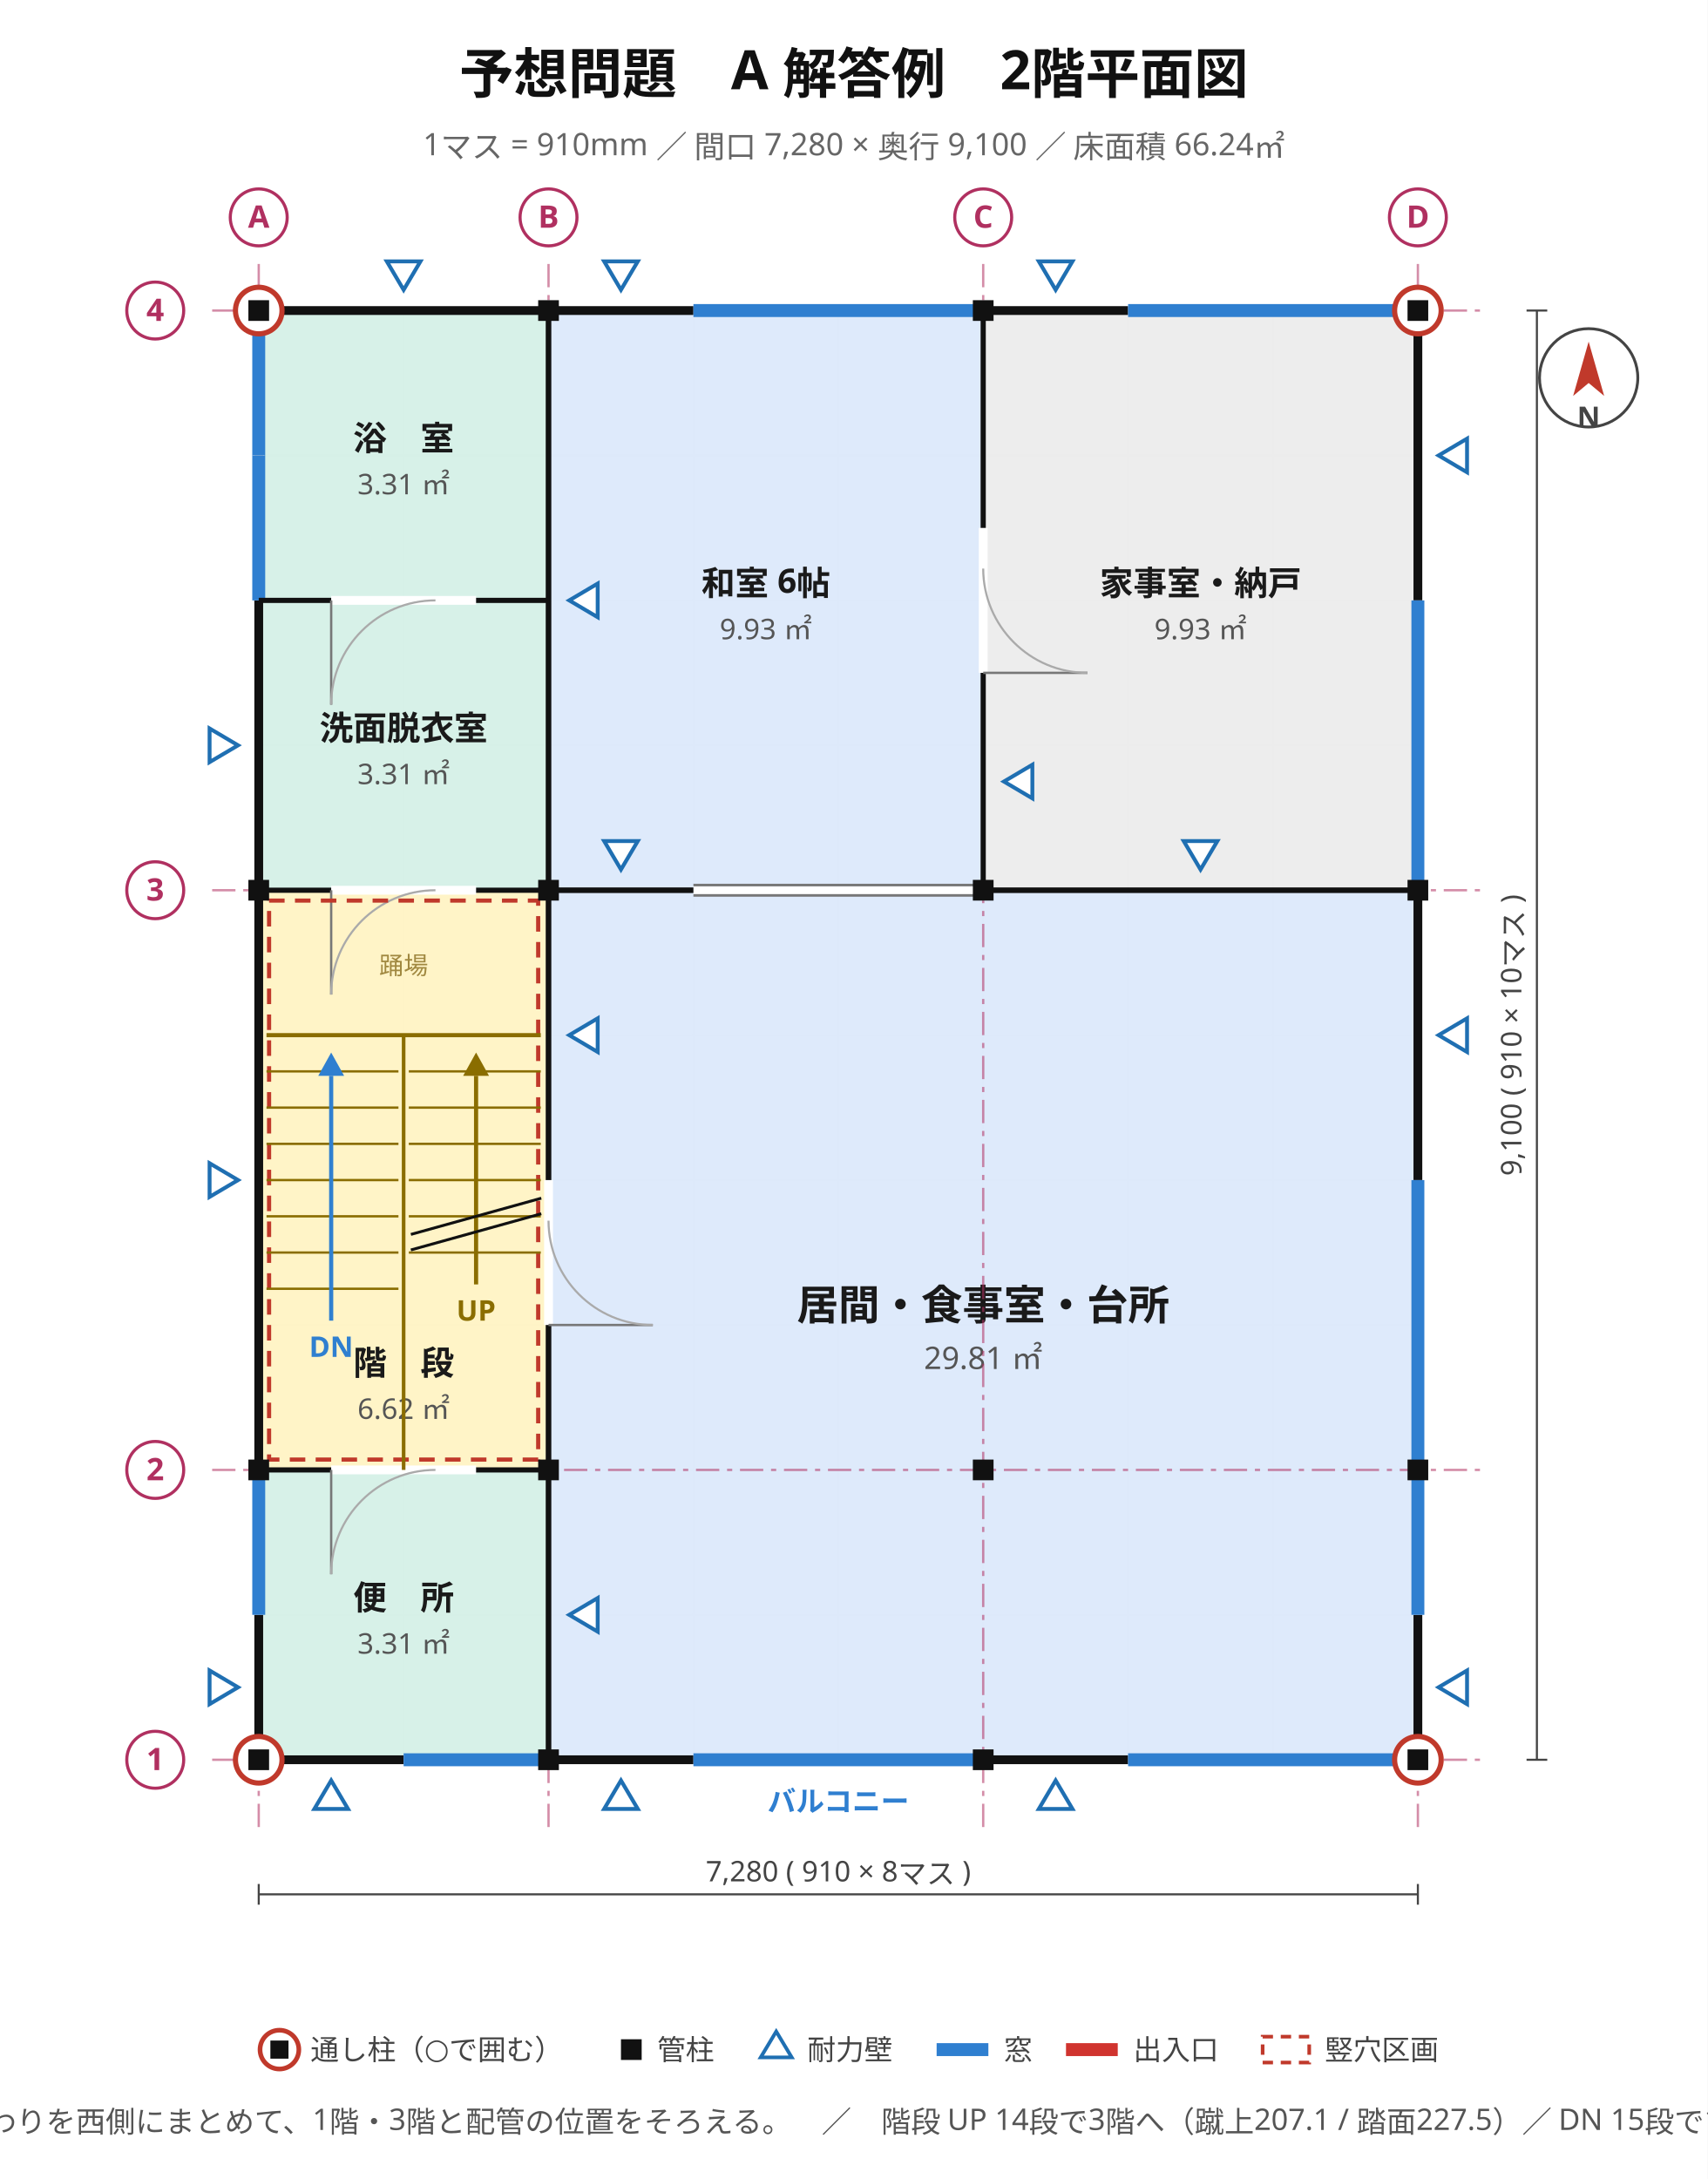
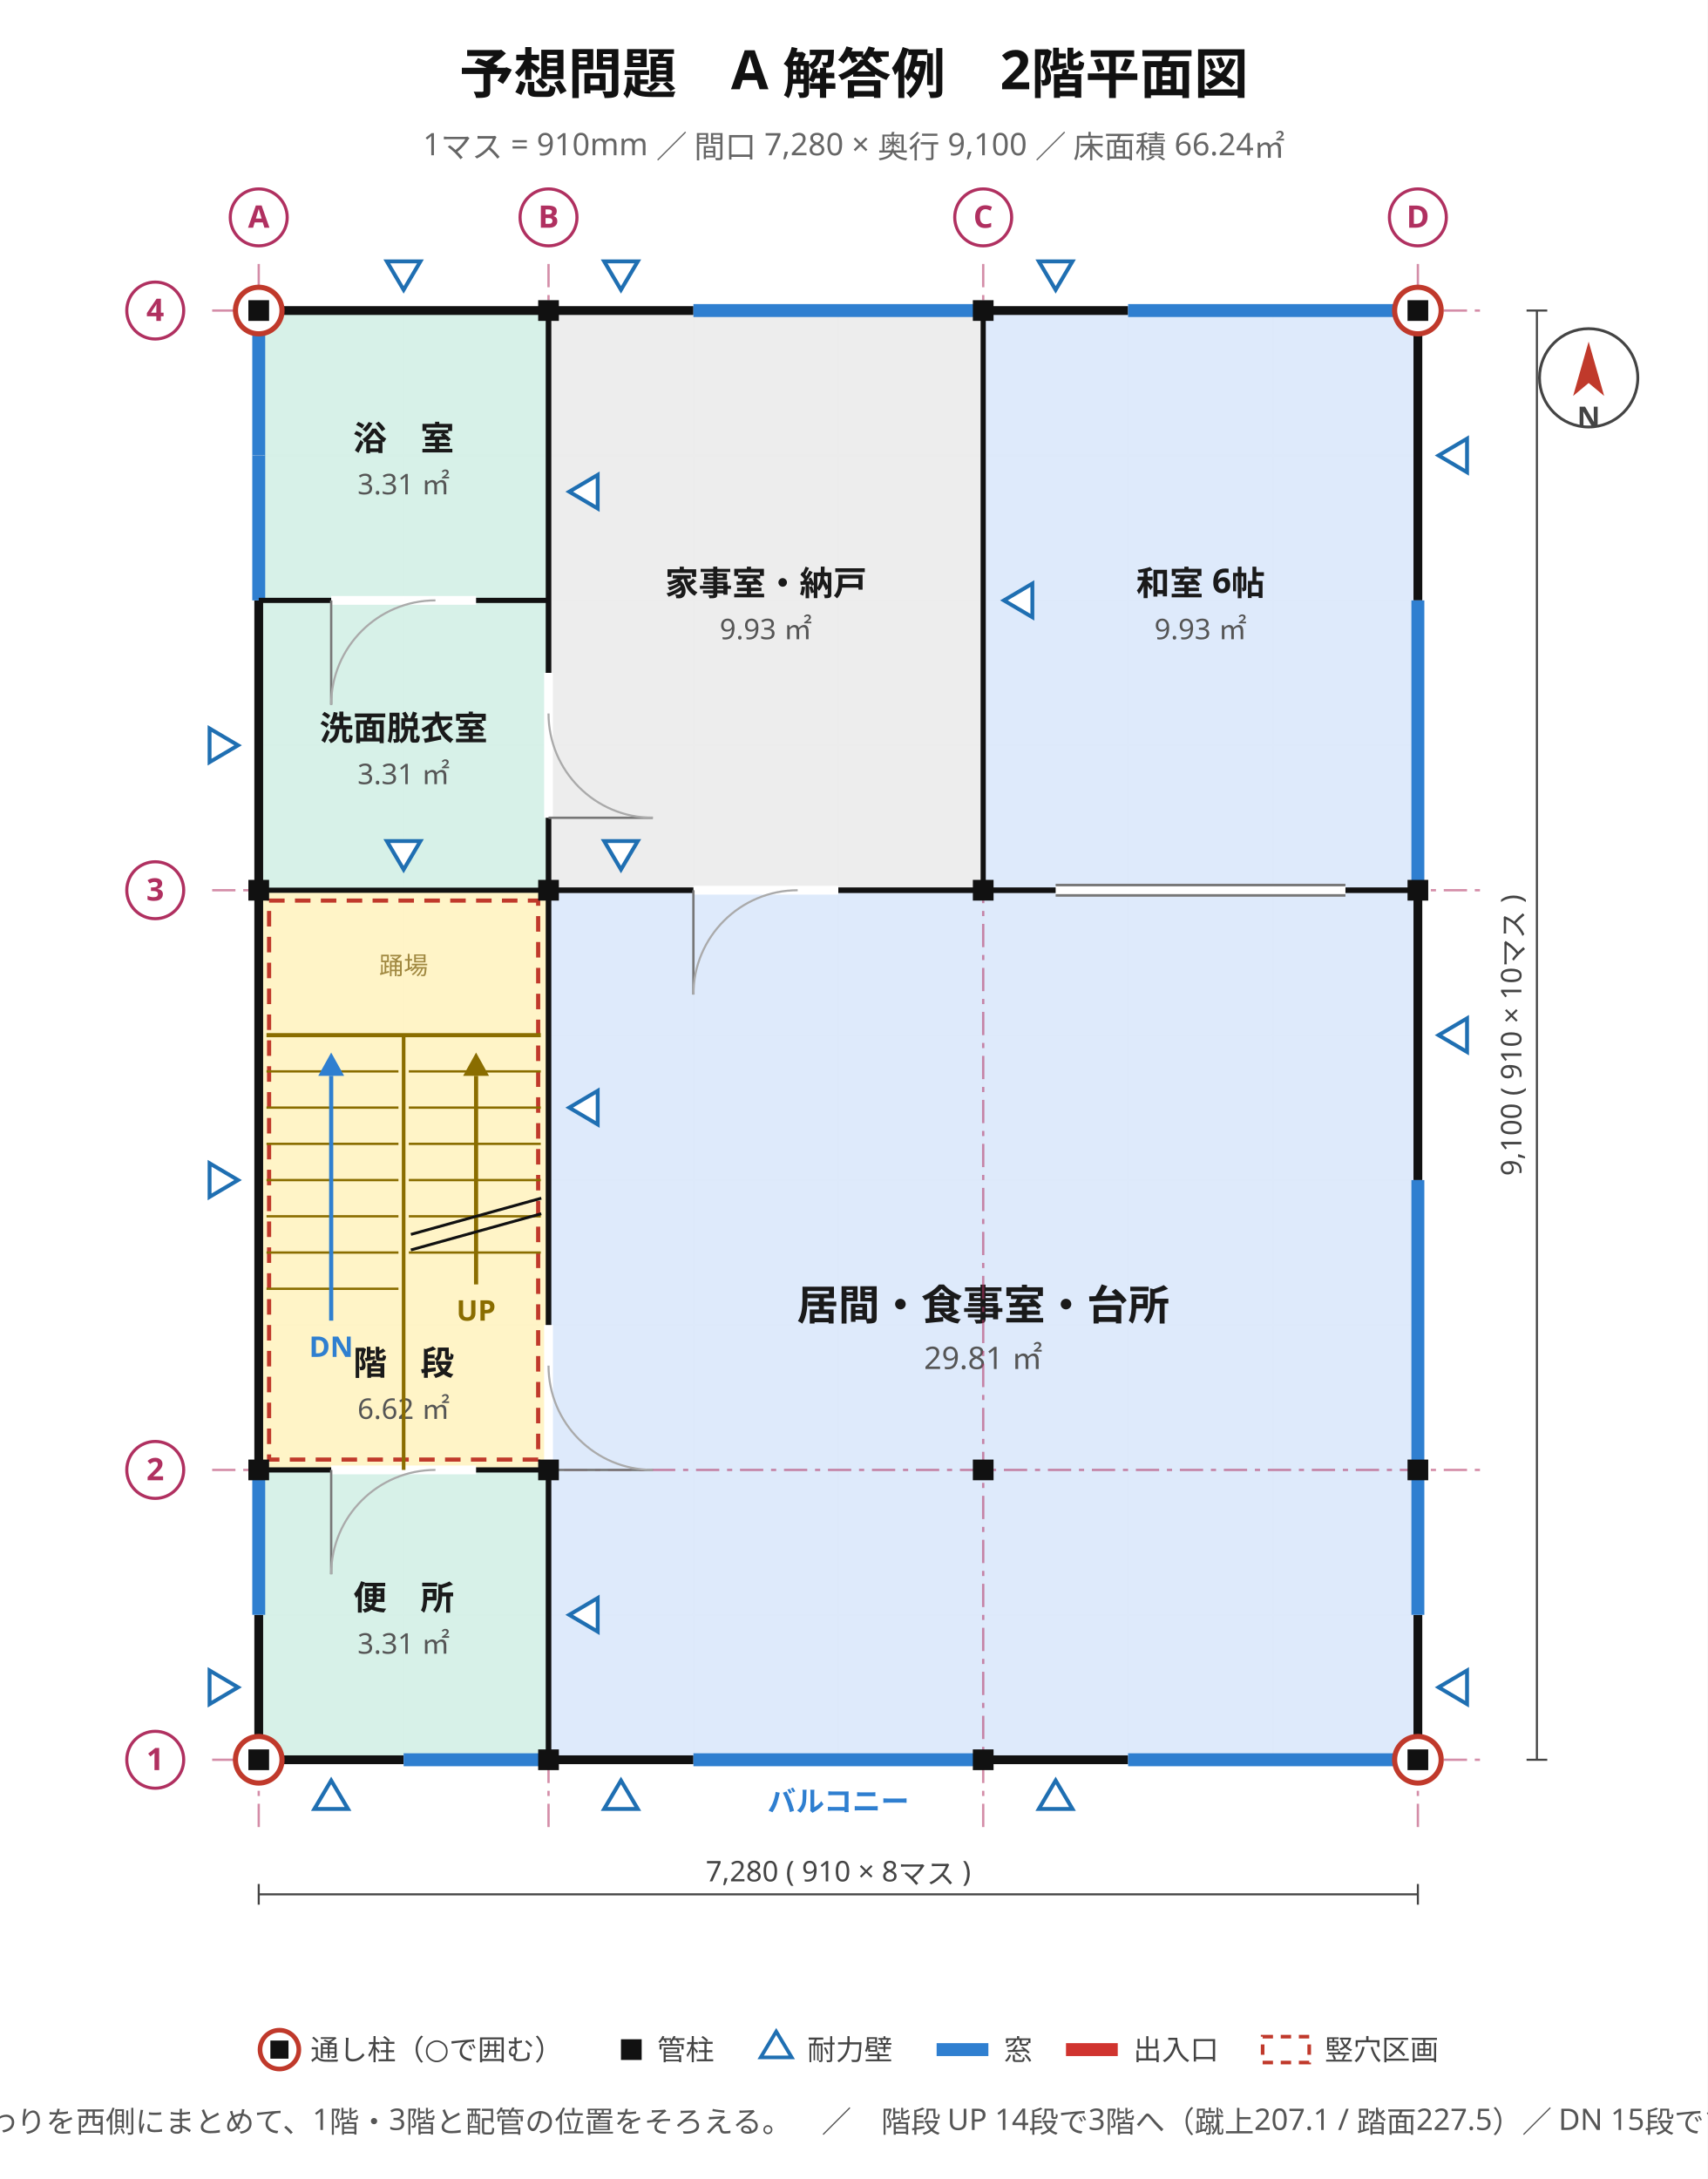
<svg xmlns="http://www.w3.org/2000/svg" viewBox="0 0 660 842" width="660" height="842" font-family="'Hiragino Sans','Hiragino Kaku Gothic ProN','Noto Sans JP','Yu Gothic',Meiryo,'IPAGothic',sans-serif">
  <rect width="660" height="842" fill="#ffffff" />
  <text x="330" y="36" font-size="21" text-anchor="middle" fill="#111" font-weight="700" font-family="'Hiragino Sans','Hiragino Kaku Gothic ProN','Noto Sans JP','Yu Gothic',Meiryo,'IPAGothic',sans-serif">予想問題　A 解答例　2階平面図</text>
  <text x="330" y="60" font-size="12" text-anchor="middle" fill="#666" font-weight="400" font-family="'Hiragino Sans','Hiragino Kaku Gothic ProN','Noto Sans JP','Yu Gothic',Meiryo,'IPAGothic',sans-serif">1マス = 910mm ／ 間口 7,280 × 奥行 9,100 ／ 床面積 66.24㎡</text>
  <line x1="100" y1="120" x2="100" y2="680" stroke="#e8e8e8" stroke-width="0.7" />
  <line x1="156" y1="120" x2="156" y2="680" stroke="#e8e8e8" stroke-width="0.7" />
  <line x1="212" y1="120" x2="212" y2="680" stroke="#e8e8e8" stroke-width="0.7" />
  <line x1="268" y1="120" x2="268" y2="680" stroke="#e8e8e8" stroke-width="0.7" />
  <line x1="324" y1="120" x2="324" y2="680" stroke="#e8e8e8" stroke-width="0.7" />
  <line x1="380" y1="120" x2="380" y2="680" stroke="#e8e8e8" stroke-width="0.7" />
  <line x1="436" y1="120" x2="436" y2="680" stroke="#e8e8e8" stroke-width="0.7" />
  <line x1="492" y1="120" x2="492" y2="680" stroke="#e8e8e8" stroke-width="0.7" />
  <line x1="548" y1="120" x2="548" y2="680" stroke="#e8e8e8" stroke-width="0.7" />
  <line x1="100" y1="680" x2="548" y2="680" stroke="#e8e8e8" stroke-width="0.7" />
  <line x1="100" y1="624" x2="548" y2="624" stroke="#e8e8e8" stroke-width="0.7" />
  <line x1="100" y1="568" x2="548" y2="568" stroke="#e8e8e8" stroke-width="0.7" />
  <line x1="100" y1="512" x2="548" y2="512" stroke="#e8e8e8" stroke-width="0.7" />
  <line x1="100" y1="456" x2="548" y2="456" stroke="#e8e8e8" stroke-width="0.7" />
  <line x1="100" y1="400" x2="548" y2="400" stroke="#e8e8e8" stroke-width="0.7" />
  <line x1="100" y1="344" x2="548" y2="344" stroke="#e8e8e8" stroke-width="0.7" />
  <line x1="100" y1="288" x2="548" y2="288" stroke="#e8e8e8" stroke-width="0.7" />
  <line x1="100" y1="232" x2="548" y2="232" stroke="#e8e8e8" stroke-width="0.7" />
  <line x1="100" y1="176" x2="548" y2="176" stroke="#e8e8e8" stroke-width="0.7" />
  <line x1="100" y1="120" x2="548" y2="120" stroke="#e8e8e8" stroke-width="0.7" />
  <rect x="100" y="568" width="112" height="112" fill="#d5f0e7" stroke="#2f9077" stroke-width="1.2" opacity="0.95" />
  <text x="156" y="622" font-size="13" text-anchor="middle" fill="#1a1a1a" font-weight="700" font-family="'Hiragino Sans','Hiragino Kaku Gothic ProN','Noto Sans JP','Yu Gothic',Meiryo,'IPAGothic',sans-serif">便　所</text>
  <text x="156" y="639" font-size="11" text-anchor="middle" fill="#555" font-weight="400" font-family="'Hiragino Sans','Hiragino Kaku Gothic ProN','Noto Sans JP','Yu Gothic',Meiryo,'IPAGothic',sans-serif">3.31 ㎡</text>
  <rect x="100" y="344" width="112" height="224" fill="#fff3c4" stroke="#bb9508" stroke-width="1.2" opacity="0.95" />
  <text x="156" y="531.28" font-size="13" text-anchor="middle" fill="#1a1a1a" font-weight="700" font-family="'Hiragino Sans','Hiragino Kaku Gothic ProN','Noto Sans JP','Yu Gothic',Meiryo,'IPAGothic',sans-serif">階　段</text>
  <text x="156" y="548.28" font-size="11" text-anchor="middle" fill="#555" font-weight="400" font-family="'Hiragino Sans','Hiragino Kaku Gothic ProN','Noto Sans JP','Yu Gothic',Meiryo,'IPAGothic',sans-serif">6.62 ㎡</text>
  <rect x="100" y="232" width="112" height="112" fill="#d5f0e7" stroke="#2f9077" stroke-width="1.2" opacity="0.95" />
  <text x="156" y="286" font-size="13" text-anchor="middle" fill="#1a1a1a" font-weight="700" font-family="'Hiragino Sans','Hiragino Kaku Gothic ProN','Noto Sans JP','Yu Gothic',Meiryo,'IPAGothic',sans-serif">洗面脱衣室</text>
  <text x="156" y="303" font-size="11" text-anchor="middle" fill="#555" font-weight="400" font-family="'Hiragino Sans','Hiragino Kaku Gothic ProN','Noto Sans JP','Yu Gothic',Meiryo,'IPAGothic',sans-serif">3.31 ㎡</text>
  <rect x="100" y="120" width="112" height="112" fill="#d5f0e7" stroke="#2f9077" stroke-width="1.2" opacity="0.95" />
  <text x="156" y="174" font-size="13" text-anchor="middle" fill="#1a1a1a" font-weight="700" font-family="'Hiragino Sans','Hiragino Kaku Gothic ProN','Noto Sans JP','Yu Gothic',Meiryo,'IPAGothic',sans-serif">浴　室</text>
  <text x="156" y="191" font-size="11" text-anchor="middle" fill="#555" font-weight="400" font-family="'Hiragino Sans','Hiragino Kaku Gothic ProN','Noto Sans JP','Yu Gothic',Meiryo,'IPAGothic',sans-serif">3.31 ㎡</text>
  <rect x="212" y="344" width="336" height="336" fill="#dce9fb" stroke="#4a76b8" stroke-width="1.2" opacity="0.95" />
  <text x="380" y="510" font-size="16" text-anchor="middle" fill="#1a1a1a" font-weight="700" font-family="'Hiragino Sans','Hiragino Kaku Gothic ProN','Noto Sans JP','Yu Gothic',Meiryo,'IPAGothic',sans-serif">居間・食事室・台所</text>
  <text x="380" y="529" font-size="12" text-anchor="middle" fill="#555" font-weight="400" font-family="'Hiragino Sans','Hiragino Kaku Gothic ProN','Noto Sans JP','Yu Gothic',Meiryo,'IPAGothic',sans-serif">29.81 ㎡</text>
-   <rect x="212" y="120" width="168" height="224" fill="#dce9fb" stroke="#4a76b8" stroke-width="1.2" opacity="0.95" />
-   <text x="296" y="230" font-size="13" text-anchor="middle" fill="#1a1a1a" font-weight="700" font-family="'Hiragino Sans','Hiragino Kaku Gothic ProN','Noto Sans JP','Yu Gothic',Meiryo,'IPAGothic',sans-serif">和室 6帖</text>
+   <rect x="380" y="120" width="168" height="224" fill="#dce9fb" stroke="#4a76b8" stroke-width="1.2" opacity="0.95" />
+   <text x="464" y="230" font-size="13" text-anchor="middle" fill="#1a1a1a" font-weight="700" font-family="'Hiragino Sans','Hiragino Kaku Gothic ProN','Noto Sans JP','Yu Gothic',Meiryo,'IPAGothic',sans-serif">和室 6帖</text>
+   <text x="464" y="247" font-size="11" text-anchor="middle" fill="#555" font-weight="400" font-family="'Hiragino Sans','Hiragino Kaku Gothic ProN','Noto Sans JP','Yu Gothic',Meiryo,'IPAGothic',sans-serif">9.93 ㎡</text>
+   <rect x="212" y="120" width="168" height="224" fill="#ececec" stroke="#8a8a8a" stroke-width="1.2" opacity="0.95" />
+   <text x="296" y="230" font-size="13" text-anchor="middle" fill="#1a1a1a" font-weight="700" font-family="'Hiragino Sans','Hiragino Kaku Gothic ProN','Noto Sans JP','Yu Gothic',Meiryo,'IPAGothic',sans-serif">家事室・納戸</text>
  <text x="296" y="247" font-size="11" text-anchor="middle" fill="#555" font-weight="400" font-family="'Hiragino Sans','Hiragino Kaku Gothic ProN','Noto Sans JP','Yu Gothic',Meiryo,'IPAGothic',sans-serif">9.93 ㎡</text>
-   <rect x="380" y="120" width="168" height="224" fill="#ececec" stroke="#8a8a8a" stroke-width="1.2" opacity="0.95" />
-   <text x="464" y="230" font-size="13" text-anchor="middle" fill="#1a1a1a" font-weight="700" font-family="'Hiragino Sans','Hiragino Kaku Gothic ProN','Noto Sans JP','Yu Gothic',Meiryo,'IPAGothic',sans-serif">家事室・納戸</text>
-   <text x="464" y="247" font-size="11" text-anchor="middle" fill="#555" font-weight="400" font-family="'Hiragino Sans','Hiragino Kaku Gothic ProN','Noto Sans JP','Yu Gothic',Meiryo,'IPAGothic',sans-serif">9.93 ㎡</text>
  <line x1="100" y1="102" x2="100" y2="706" stroke="#b03060" stroke-width="0.9" stroke-dasharray="9 3 2 3" opacity="0.55" />
  <line x1="212" y1="102" x2="212" y2="706" stroke="#b03060" stroke-width="0.9" stroke-dasharray="9 3 2 3" opacity="0.55" />
  <line x1="380" y1="102" x2="380" y2="706" stroke="#b03060" stroke-width="0.9" stroke-dasharray="9 3 2 3" opacity="0.55" />
  <line x1="548" y1="102" x2="548" y2="706" stroke="#b03060" stroke-width="0.9" stroke-dasharray="9 3 2 3" opacity="0.55" />
  <line x1="82" y1="680" x2="574" y2="680" stroke="#b03060" stroke-width="0.9" stroke-dasharray="9 3 2 3" opacity="0.55" />
  <line x1="82" y1="568" x2="574" y2="568" stroke="#b03060" stroke-width="0.9" stroke-dasharray="9 3 2 3" opacity="0.55" />
  <line x1="82" y1="344" x2="574" y2="344" stroke="#b03060" stroke-width="0.9" stroke-dasharray="9 3 2 3" opacity="0.55" />
  <line x1="82" y1="120" x2="574" y2="120" stroke="#b03060" stroke-width="0.9" stroke-dasharray="9 3 2 3" opacity="0.55" />
  <rect x="100" y="120" width="448" height="560" stroke="#111" stroke-width="3.4" fill="none" />
  <line x1="268" y1="680" x2="380" y2="680" stroke="#ffffff" stroke-width="4.2" />
  <line x1="268" y1="680" x2="380" y2="680" stroke="#2f7fd0" stroke-width="5.0" />
  <text x="324" y="700" font-size="11" text-anchor="middle" fill="#2f7fd0" font-weight="700" font-family="'Hiragino Sans','Hiragino Kaku Gothic ProN','Noto Sans JP','Yu Gothic',Meiryo,'IPAGothic',sans-serif">バルコニー</text>
  <line x1="436" y1="680" x2="548" y2="680" stroke="#ffffff" stroke-width="4.2" />
  <line x1="436" y1="680" x2="548" y2="680" stroke="#2f7fd0" stroke-width="5.0" />
  <line x1="156" y1="680" x2="212" y2="680" stroke="#ffffff" stroke-width="4.2" />
  <line x1="156" y1="680" x2="212" y2="680" stroke="#2f7fd0" stroke-width="5.0" />
  <line x1="548" y1="624" x2="548" y2="568" stroke="#ffffff" stroke-width="4.2" />
  <line x1="548" y1="624" x2="548" y2="568" stroke="#2f7fd0" stroke-width="5.0" />
  <line x1="548" y1="568" x2="548" y2="456" stroke="#ffffff" stroke-width="4.2" />
  <line x1="548" y1="568" x2="548" y2="456" stroke="#2f7fd0" stroke-width="5.0" />
  <line x1="548" y1="344" x2="548" y2="232" stroke="#ffffff" stroke-width="4.2" />
  <line x1="548" y1="344" x2="548" y2="232" stroke="#2f7fd0" stroke-width="5.0" />
  <line x1="268" y1="120" x2="380" y2="120" stroke="#ffffff" stroke-width="4.2" />
  <line x1="268" y1="120" x2="380" y2="120" stroke="#2f7fd0" stroke-width="5.0" />
  <line x1="436" y1="120" x2="548" y2="120" stroke="#ffffff" stroke-width="4.2" />
  <line x1="436" y1="120" x2="548" y2="120" stroke="#2f7fd0" stroke-width="5.0" />
  <line x1="100" y1="624" x2="100" y2="568" stroke="#ffffff" stroke-width="4.2" />
  <line x1="100" y1="624" x2="100" y2="568" stroke="#2f7fd0" stroke-width="5.0" />
  <line x1="100" y1="232" x2="100" y2="176" stroke="#ffffff" stroke-width="4.2" />
  <line x1="100" y1="232" x2="100" y2="176" stroke="#2f7fd0" stroke-width="5.0" />
  <line x1="100" y1="176" x2="100" y2="120" stroke="#ffffff" stroke-width="4.2" />
  <line x1="100" y1="176" x2="100" y2="120" stroke="#2f7fd0" stroke-width="5.0" />
-   <line x1="212" y1="344" x2="212" y2="232" stroke="#111" stroke-width="2.0" />
-   <line x1="100" y1="344" x2="212" y2="344" stroke="#111" stroke-width="2.0" />
-   <line x1="380" y1="344" x2="380" y2="120" stroke="#111" stroke-width="2.0" />
-   <line x1="100" y1="568" x2="212" y2="568" stroke="#111" stroke-width="2.0" />
-   <line x1="100" y1="232" x2="212" y2="232" stroke="#111" stroke-width="2.0" />
-   <line x1="212" y1="344" x2="548" y2="344" stroke="#111" stroke-width="2.0" />
-   <line x1="212" y1="344" x2="380" y2="344" stroke="#111" stroke-width="2.0" />
-   <line x1="212" y1="344" x2="212" y2="120" stroke="#111" stroke-width="2.0" />
-   <line x1="212" y1="680" x2="212" y2="344" stroke="#111" stroke-width="2.0" />
-   <line x1="212" y1="568" x2="212" y2="344" stroke="#111" stroke-width="2.0" />
  <line x1="212" y1="232" x2="212" y2="120" stroke="#111" stroke-width="2.0" />
  <line x1="212" y1="680" x2="212" y2="568" stroke="#111" stroke-width="2.0" />
+   <line x1="100" y1="344" x2="212" y2="344" stroke="#111" stroke-width="2.0" />
+   <line x1="212" y1="344" x2="380" y2="344" stroke="#111" stroke-width="2.0" />
+   <line x1="212" y1="344" x2="548" y2="344" stroke="#111" stroke-width="2.0" />
+   <line x1="100" y1="568" x2="212" y2="568" stroke="#111" stroke-width="2.0" />
+   <line x1="212" y1="344" x2="212" y2="232" stroke="#111" stroke-width="2.0" />
+   <line x1="380" y1="344" x2="380" y2="120" stroke="#111" stroke-width="2.0" />
+   <line x1="212" y1="680" x2="212" y2="344" stroke="#111" stroke-width="2.0" />
+   <line x1="100" y1="232" x2="212" y2="232" stroke="#111" stroke-width="2.0" />
+   <line x1="212" y1="344" x2="212" y2="120" stroke="#111" stroke-width="2.0" />
  <line x1="380" y1="344" x2="548" y2="344" stroke="#111" stroke-width="2.0" />
+   <line x1="212" y1="568" x2="212" y2="344" stroke="#111" stroke-width="2.0" />
  <line x1="128" y1="568" x2="184" y2="568" stroke="#ffffff" stroke-width="3.4" />
  <line x1="128" y1="568" x2="128" y2="608.32" stroke="#777" stroke-width="0.9" />
  <path d="M 128.0 608.3 A 40.3 40.3 0 0 1 168.3 568.0" stroke="#aaa" stroke-width="0.8" fill="none" />
-   <line x1="212" y1="512" x2="212" y2="456" stroke="#ffffff" stroke-width="3.4" />
-   <line x1="212" y1="512" x2="252.32" y2="512" stroke="#777" stroke-width="0.9" />
-   <path d="M 252.3 512.0 A 40.3 40.3 0 0 1 212.0 471.7" stroke="#aaa" stroke-width="0.8" fill="none" />
-   <line x1="128" y1="344" x2="184" y2="344" stroke="#ffffff" stroke-width="3.4" />
-   <line x1="128" y1="344" x2="128" y2="384.32" stroke="#777" stroke-width="0.9" />
-   <path d="M 128.0 384.3 A 40.3 40.3 0 0 1 168.3 344.0" stroke="#aaa" stroke-width="0.8" fill="none" />
+   <line x1="212" y1="568" x2="212" y2="512" stroke="#ffffff" stroke-width="3.4" />
+   <line x1="212" y1="568" x2="252.32" y2="568" stroke="#777" stroke-width="0.9" />
+   <path d="M 252.3 568.0 A 40.3 40.3 0 0 1 212.0 527.7" stroke="#aaa" stroke-width="0.8" fill="none" />
+   <line x1="268" y1="344" x2="324" y2="344" stroke="#ffffff" stroke-width="3.4" />
+   <line x1="268" y1="344" x2="268" y2="384.32" stroke="#777" stroke-width="0.9" />
+   <path d="M 268.0 384.3 A 40.3 40.3 0 0 1 308.3 344.0" stroke="#aaa" stroke-width="0.8" fill="none" />
+   <line x1="408" y1="344" x2="520" y2="344" stroke="#ffffff" stroke-width="3.4" />
+   <line x1="408" y1="342" x2="520" y2="342" stroke="#777" stroke-width="1.0" />
+   <line x1="408" y1="346" x2="520" y2="346" stroke="#777" stroke-width="1.0" />
+   <line x1="212" y1="316" x2="212" y2="260" stroke="#ffffff" stroke-width="3.4" />
+   <line x1="212" y1="316" x2="252.32" y2="316" stroke="#777" stroke-width="0.9" />
+   <path d="M 252.3 316.0 A 40.3 40.3 0 0 1 212.0 275.7" stroke="#aaa" stroke-width="0.8" fill="none" />
  <line x1="128" y1="232" x2="184" y2="232" stroke="#ffffff" stroke-width="3.4" />
  <line x1="128" y1="232" x2="128" y2="272.32" stroke="#777" stroke-width="0.9" />
  <path d="M 128.0 272.3 A 40.3 40.3 0 0 1 168.3 232.0" stroke="#aaa" stroke-width="0.8" fill="none" />
-   <line x1="268" y1="344" x2="380" y2="344" stroke="#ffffff" stroke-width="3.4" />
-   <line x1="268" y1="342" x2="380" y2="342" stroke="#777" stroke-width="1.0" />
-   <line x1="268" y1="346" x2="380" y2="346" stroke="#777" stroke-width="1.0" />
-   <line x1="380" y1="260" x2="380" y2="204" stroke="#ffffff" stroke-width="3.4" />
-   <line x1="380" y1="260" x2="420.32" y2="260" stroke="#777" stroke-width="0.9" />
-   <path d="M 420.3 260.0 A 40.3 40.3 0 0 1 380.0 219.7" stroke="#aaa" stroke-width="0.8" fill="none" />
  <rect x="104" y="348" width="104" height="216" fill="none" stroke="#c0392b" stroke-width="1.6" stroke-dasharray="6 4" />
  <line x1="103" y1="400" x2="209" y2="400" stroke="#8a6d00" stroke-width="1.6" />
  <line x1="156" y1="568" x2="156" y2="400" stroke="#8a6d00" stroke-width="1.4" />
  <line x1="158" y1="414" x2="209" y2="414" stroke="#8a6d00" stroke-width="0.9" />
  <line x1="158" y1="428" x2="209" y2="428" stroke="#8a6d00" stroke-width="0.9" />
  <line x1="158" y1="442" x2="209" y2="442" stroke="#8a6d00" stroke-width="0.9" />
  <line x1="158" y1="456" x2="209" y2="456" stroke="#8a6d00" stroke-width="0.9" />
  <line x1="158" y1="470" x2="209" y2="470" stroke="#8a6d00" stroke-width="0.9" />
  <line x1="158" y1="484" x2="209" y2="484" stroke="#8a6d00" stroke-width="0.9" />
  <line x1="103" y1="414" x2="154" y2="414" stroke="#8a6d00" stroke-width="0.9" />
  <line x1="103" y1="428" x2="154" y2="428" stroke="#8a6d00" stroke-width="0.9" />
  <line x1="103" y1="442" x2="154" y2="442" stroke="#8a6d00" stroke-width="0.9" />
  <line x1="103" y1="456" x2="154" y2="456" stroke="#8a6d00" stroke-width="0.9" />
  <line x1="103" y1="470" x2="154" y2="470" stroke="#8a6d00" stroke-width="0.9" />
  <line x1="103" y1="484" x2="154" y2="484" stroke="#8a6d00" stroke-width="0.9" />
  <line x1="103" y1="498" x2="154" y2="498" stroke="#8a6d00" stroke-width="0.9" />
  <line x1="184" y1="496.32" x2="184" y2="415.72" stroke="#8a6d00" stroke-width="1.6" />
  <polygon points="184,406.72 179,415.72 189,415.72" fill="#8a6d00" />
  <text x="184" y="510.32" font-size="11" text-anchor="middle" fill="#8a6d00" font-weight="700" font-family="'Hiragino Sans','Hiragino Kaku Gothic ProN','Noto Sans JP','Yu Gothic',Meiryo,'IPAGothic',sans-serif">UP</text>
  <line x1="158.8" y1="477" x2="209.2" y2="463" stroke="#111" stroke-width="1.1" />
  <line x1="158.8" y1="483" x2="209.2" y2="469" stroke="#111" stroke-width="1.1" />
  <line x1="128" y1="510.32" x2="128" y2="415.72" stroke="#2f7fd0" stroke-width="1.6" />
  <polygon points="128,406.72 123,415.72 133,415.72" fill="#2f7fd0" />
  <text x="128" y="524.32" font-size="11" text-anchor="middle" fill="#2f7fd0" font-weight="700" font-family="'Hiragino Sans','Hiragino Kaku Gothic ProN','Noto Sans JP','Yu Gothic',Meiryo,'IPAGothic',sans-serif">DN</text>
  <text x="156" y="376.48" font-size="9.5" text-anchor="middle" fill="#a08840" font-weight="400" font-family="'Hiragino Sans','Hiragino Kaku Gothic ProN','Noto Sans JP','Yu Gothic',Meiryo,'IPAGothic',sans-serif">踊場</text>
  <polygon points="92,652 81,645.5 81,658.5" fill="#ffffff" stroke="#1f6fb2" stroke-width="1.5" />
  <polygon points="92,456 81,449.5 81,462.5" fill="#ffffff" stroke="#1f6fb2" stroke-width="1.5" />
  <polygon points="92,288 81,281.5 81,294.5" fill="#ffffff" stroke="#1f6fb2" stroke-width="1.5" />
  <polygon points="220,624 231,617.5 231,630.5" fill="#ffffff" stroke="#1f6fb2" stroke-width="1.5" />
-   <polygon points="220,400 231,393.5 231,406.5" fill="#ffffff" stroke="#1f6fb2" stroke-width="1.5" />
-   <polygon points="220,232 231,225.5 231,238.5" fill="#ffffff" stroke="#1f6fb2" stroke-width="1.5" />
-   <polygon points="388,302 399,295.5 399,308.5" fill="#ffffff" stroke="#1f6fb2" stroke-width="1.5" />
+   <polygon points="220,428 231,421.5 231,434.5" fill="#ffffff" stroke="#1f6fb2" stroke-width="1.5" />
+   <polygon points="220,190 231,183.5 231,196.5" fill="#ffffff" stroke="#1f6fb2" stroke-width="1.5" />
+   <polygon points="388,232 399,225.5 399,238.5" fill="#ffffff" stroke="#1f6fb2" stroke-width="1.5" />
  <polygon points="556,652 567,645.5 567,658.5" fill="#ffffff" stroke="#1f6fb2" stroke-width="1.5" />
  <polygon points="556,400 567,393.5 567,406.5" fill="#ffffff" stroke="#1f6fb2" stroke-width="1.5" />
  <polygon points="556,176 567,169.5 567,182.5" fill="#ffffff" stroke="#1f6fb2" stroke-width="1.5" />
  <polygon points="128,688 121.5,699 134.5,699" fill="#ffffff" stroke="#1f6fb2" stroke-width="1.5" />
  <polygon points="240,688 233.5,699 246.5,699" fill="#ffffff" stroke="#1f6fb2" stroke-width="1.5" />
  <polygon points="408,688 401.5,699 414.5,699" fill="#ffffff" stroke="#1f6fb2" stroke-width="1.5" />
+   <polygon points="156,336 149.5,325 162.5,325" fill="#ffffff" stroke="#1f6fb2" stroke-width="1.5" />
  <polygon points="240,336 233.5,325 246.5,325" fill="#ffffff" stroke="#1f6fb2" stroke-width="1.5" />
-   <polygon points="464,336 457.5,325 470.5,325" fill="#ffffff" stroke="#1f6fb2" stroke-width="1.5" />
  <polygon points="156,112 149.5,101 162.5,101" fill="#ffffff" stroke="#1f6fb2" stroke-width="1.5" />
  <polygon points="240,112 233.5,101 246.5,101" fill="#ffffff" stroke="#1f6fb2" stroke-width="1.5" />
  <polygon points="408,112 401.5,101 414.5,101" fill="#ffffff" stroke="#1f6fb2" stroke-width="1.5" />
  <rect x="208" y="676" width="8" height="8" fill="#111" />
  <rect x="376" y="676" width="8" height="8" fill="#111" />
  <rect x="96" y="564" width="8" height="8" fill="#111" />
  <rect x="544" y="564" width="8" height="8" fill="#111" />
  <rect x="96" y="340" width="8" height="8" fill="#111" />
  <rect x="544" y="340" width="8" height="8" fill="#111" />
  <rect x="208" y="116" width="8" height="8" fill="#111" />
  <rect x="376" y="116" width="8" height="8" fill="#111" />
  <rect x="208" y="564" width="8" height="8" fill="#111" />
  <rect x="376" y="564" width="8" height="8" fill="#111" />
  <rect x="208" y="340" width="8" height="8" fill="#111" />
  <rect x="376" y="340" width="8" height="8" fill="#111" />
  <circle cx="100" cy="680" r="9" fill="#ffffff" stroke="#c0392b" stroke-width="2.0" />
  <rect x="96" y="676" width="8" height="8" fill="#111" />
  <circle cx="548" cy="680" r="9" fill="#ffffff" stroke="#c0392b" stroke-width="2.0" />
  <rect x="544" y="676" width="8" height="8" fill="#111" />
  <circle cx="100" cy="120" r="9" fill="#ffffff" stroke="#c0392b" stroke-width="2.0" />
  <rect x="96" y="116" width="8" height="8" fill="#111" />
  <circle cx="548" cy="120" r="9" fill="#ffffff" stroke="#c0392b" stroke-width="2.0" />
  <rect x="544" y="116" width="8" height="8" fill="#111" />
  <circle cx="100" cy="84" r="11" fill="#ffffff" stroke="#b03060" stroke-width="1.2" />
  <text x="100" y="88" font-size="12" text-anchor="middle" fill="#b03060" font-weight="700" font-family="'Hiragino Sans','Hiragino Kaku Gothic ProN','Noto Sans JP','Yu Gothic',Meiryo,'IPAGothic',sans-serif">A</text>
  <circle cx="212" cy="84" r="11" fill="#ffffff" stroke="#b03060" stroke-width="1.2" />
  <text x="212" y="88" font-size="12" text-anchor="middle" fill="#b03060" font-weight="700" font-family="'Hiragino Sans','Hiragino Kaku Gothic ProN','Noto Sans JP','Yu Gothic',Meiryo,'IPAGothic',sans-serif">B</text>
  <circle cx="380" cy="84" r="11" fill="#ffffff" stroke="#b03060" stroke-width="1.2" />
  <text x="380" y="88" font-size="12" text-anchor="middle" fill="#b03060" font-weight="700" font-family="'Hiragino Sans','Hiragino Kaku Gothic ProN','Noto Sans JP','Yu Gothic',Meiryo,'IPAGothic',sans-serif">C</text>
  <circle cx="548" cy="84" r="11" fill="#ffffff" stroke="#b03060" stroke-width="1.2" />
  <text x="548" y="88" font-size="12" text-anchor="middle" fill="#b03060" font-weight="700" font-family="'Hiragino Sans','Hiragino Kaku Gothic ProN','Noto Sans JP','Yu Gothic',Meiryo,'IPAGothic',sans-serif">D</text>
  <circle cx="60" cy="680" r="11" fill="#ffffff" stroke="#b03060" stroke-width="1.2" />
  <text x="60" y="684" font-size="12" text-anchor="middle" fill="#b03060" font-weight="700" font-family="'Hiragino Sans','Hiragino Kaku Gothic ProN','Noto Sans JP','Yu Gothic',Meiryo,'IPAGothic',sans-serif">1</text>
  <circle cx="60" cy="568" r="11" fill="#ffffff" stroke="#b03060" stroke-width="1.2" />
  <text x="60" y="572" font-size="12" text-anchor="middle" fill="#b03060" font-weight="700" font-family="'Hiragino Sans','Hiragino Kaku Gothic ProN','Noto Sans JP','Yu Gothic',Meiryo,'IPAGothic',sans-serif">2</text>
  <circle cx="60" cy="344" r="11" fill="#ffffff" stroke="#b03060" stroke-width="1.2" />
  <text x="60" y="348" font-size="12" text-anchor="middle" fill="#b03060" font-weight="700" font-family="'Hiragino Sans','Hiragino Kaku Gothic ProN','Noto Sans JP','Yu Gothic',Meiryo,'IPAGothic',sans-serif">3</text>
  <circle cx="60" cy="120" r="11" fill="#ffffff" stroke="#b03060" stroke-width="1.2" />
  <text x="60" y="124" font-size="12" text-anchor="middle" fill="#b03060" font-weight="700" font-family="'Hiragino Sans','Hiragino Kaku Gothic ProN','Noto Sans JP','Yu Gothic',Meiryo,'IPAGothic',sans-serif">4</text>
  <line x1="100" y1="732" x2="548" y2="732" stroke="#444" stroke-width="0.8" />
  <line x1="100" y1="728" x2="100" y2="736" stroke="#444" stroke-width="0.8" />
  <line x1="548" y1="728" x2="548" y2="736" stroke="#444" stroke-width="0.8" />
  <text x="324" y="727" font-size="11" text-anchor="middle" fill="#444" font-weight="400" font-family="'Hiragino Sans','Hiragino Kaku Gothic ProN','Noto Sans JP','Yu Gothic',Meiryo,'IPAGothic',sans-serif">7,280  ( 910 × 8マス )</text>
  <line x1="594" y1="680" x2="594" y2="120" stroke="#444" stroke-width="0.8" />
  <line x1="590" y1="680" x2="598" y2="680" stroke="#444" stroke-width="0.8" />
  <line x1="590" y1="120" x2="598" y2="120" stroke="#444" stroke-width="0.8" />
  <g transform="translate(588,400) rotate(-90)">
    <text x="0" y="0" font-size="11" text-anchor="middle" fill="#444" font-weight="400" font-family="'Hiragino Sans','Hiragino Kaku Gothic ProN','Noto Sans JP','Yu Gothic',Meiryo,'IPAGothic',sans-serif">9,100  ( 910 × 10マス )</text>
  </g>
  <circle cx="614" cy="146" r="19" fill="#ffffff" stroke="#444" stroke-width="1.1" />
  <polygon points="614,132 608,153 614,148 620,153" fill="#c0392b" />
  <text x="614" y="165" font-size="11" text-anchor="middle" fill="#444" font-weight="700" font-family="'Hiragino Sans','Hiragino Kaku Gothic ProN','Noto Sans JP','Yu Gothic',Meiryo,'IPAGothic',sans-serif">N</text>
  <circle cx="108" cy="792" r="7.5" fill="#ffffff" stroke="#c0392b" stroke-width="1.8" />
  <rect x="104.5" y="788.5" width="7" height="7" fill="#111" />
  <text x="120" y="796" font-size="11" text-anchor="start" fill="#444" font-weight="400" font-family="'Hiragino Sans','Hiragino Kaku Gothic ProN','Noto Sans JP','Yu Gothic',Meiryo,'IPAGothic',sans-serif">通し柱（○で囲む）</text>
  <rect x="240" y="788" width="8" height="8" fill="#111" />
  <text x="254" y="796" font-size="11" text-anchor="start" fill="#444" font-weight="400" font-family="'Hiragino Sans','Hiragino Kaku Gothic ProN','Noto Sans JP','Yu Gothic',Meiryo,'IPAGothic',sans-serif">管柱</text>
  <polygon points="300,785 294,795 306,795" fill="#fff" stroke="#1f6fb2" stroke-width="1.4" />
  <text x="312" y="796" font-size="11" text-anchor="start" fill="#444" font-weight="400" font-family="'Hiragino Sans','Hiragino Kaku Gothic ProN','Noto Sans JP','Yu Gothic',Meiryo,'IPAGothic',sans-serif">耐力壁</text>
  <line x1="362" y1="792" x2="382" y2="792" stroke="#2f7fd0" stroke-width="5" />
  <text x="388" y="796" font-size="11" text-anchor="start" fill="#444" font-weight="400" font-family="'Hiragino Sans','Hiragino Kaku Gothic ProN','Noto Sans JP','Yu Gothic',Meiryo,'IPAGothic',sans-serif">窓</text>
  <line x1="412" y1="792" x2="432" y2="792" stroke="#d0342f" stroke-width="5" />
  <text x="438" y="796" font-size="11" text-anchor="start" fill="#444" font-weight="400" font-family="'Hiragino Sans','Hiragino Kaku Gothic ProN','Noto Sans JP','Yu Gothic',Meiryo,'IPAGothic',sans-serif">出入口</text>
  <rect x="488" y="787" width="18" height="10" fill="none" stroke="#c0392b" stroke-width="1.4" stroke-dasharray="4 3" />
  <text x="512" y="796" font-size="11" text-anchor="start" fill="#444" font-weight="400" font-family="'Hiragino Sans','Hiragino Kaku Gothic ProN','Noto Sans JP','Yu Gothic',Meiryo,'IPAGothic',sans-serif">竪穴区画</text>
  <text x="330" y="824" font-size="11.5" text-anchor="middle" fill="#555" font-weight="400" font-family="'Hiragino Sans','Hiragino Kaku Gothic ProN','Noto Sans JP','Yu Gothic',Meiryo,'IPAGothic',sans-serif">水まわりを西側にまとめて、1階・3階と配管の位置をそろえる。　／　階段 UP 14段で3階へ（蹴上207.1 / 踏面227.5）／ DN 15段で1階へ</text>
</svg>
